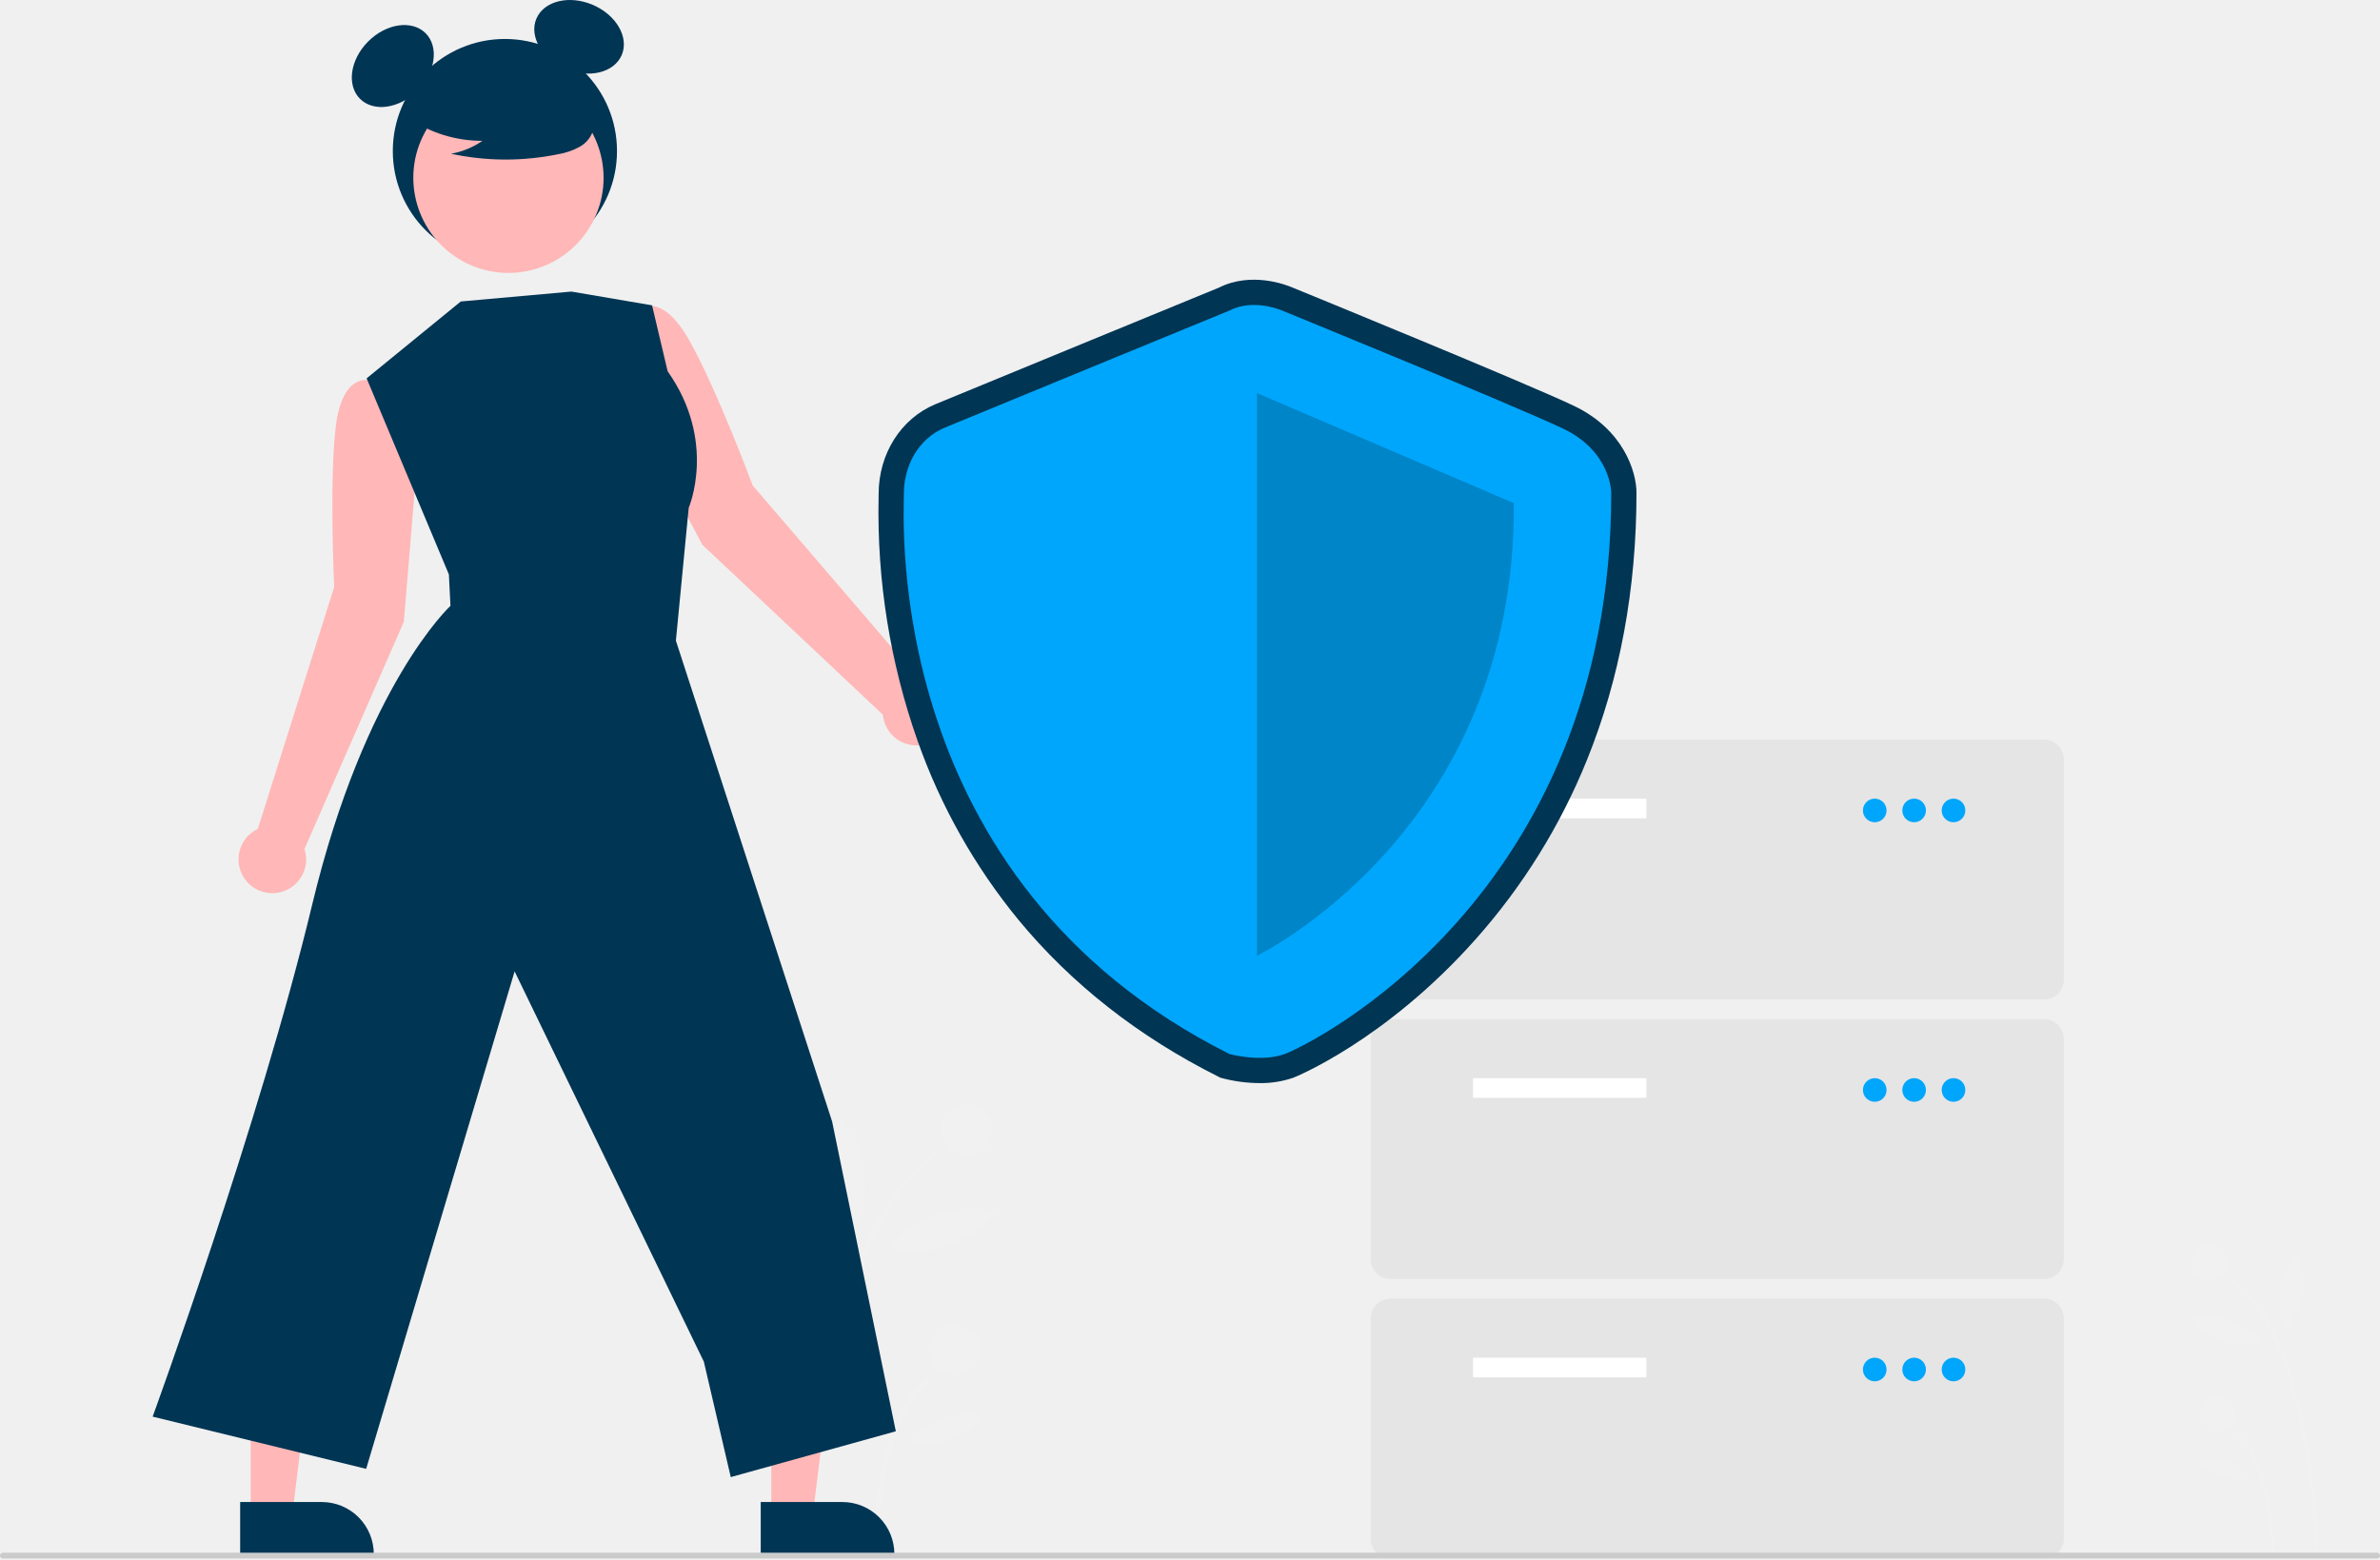
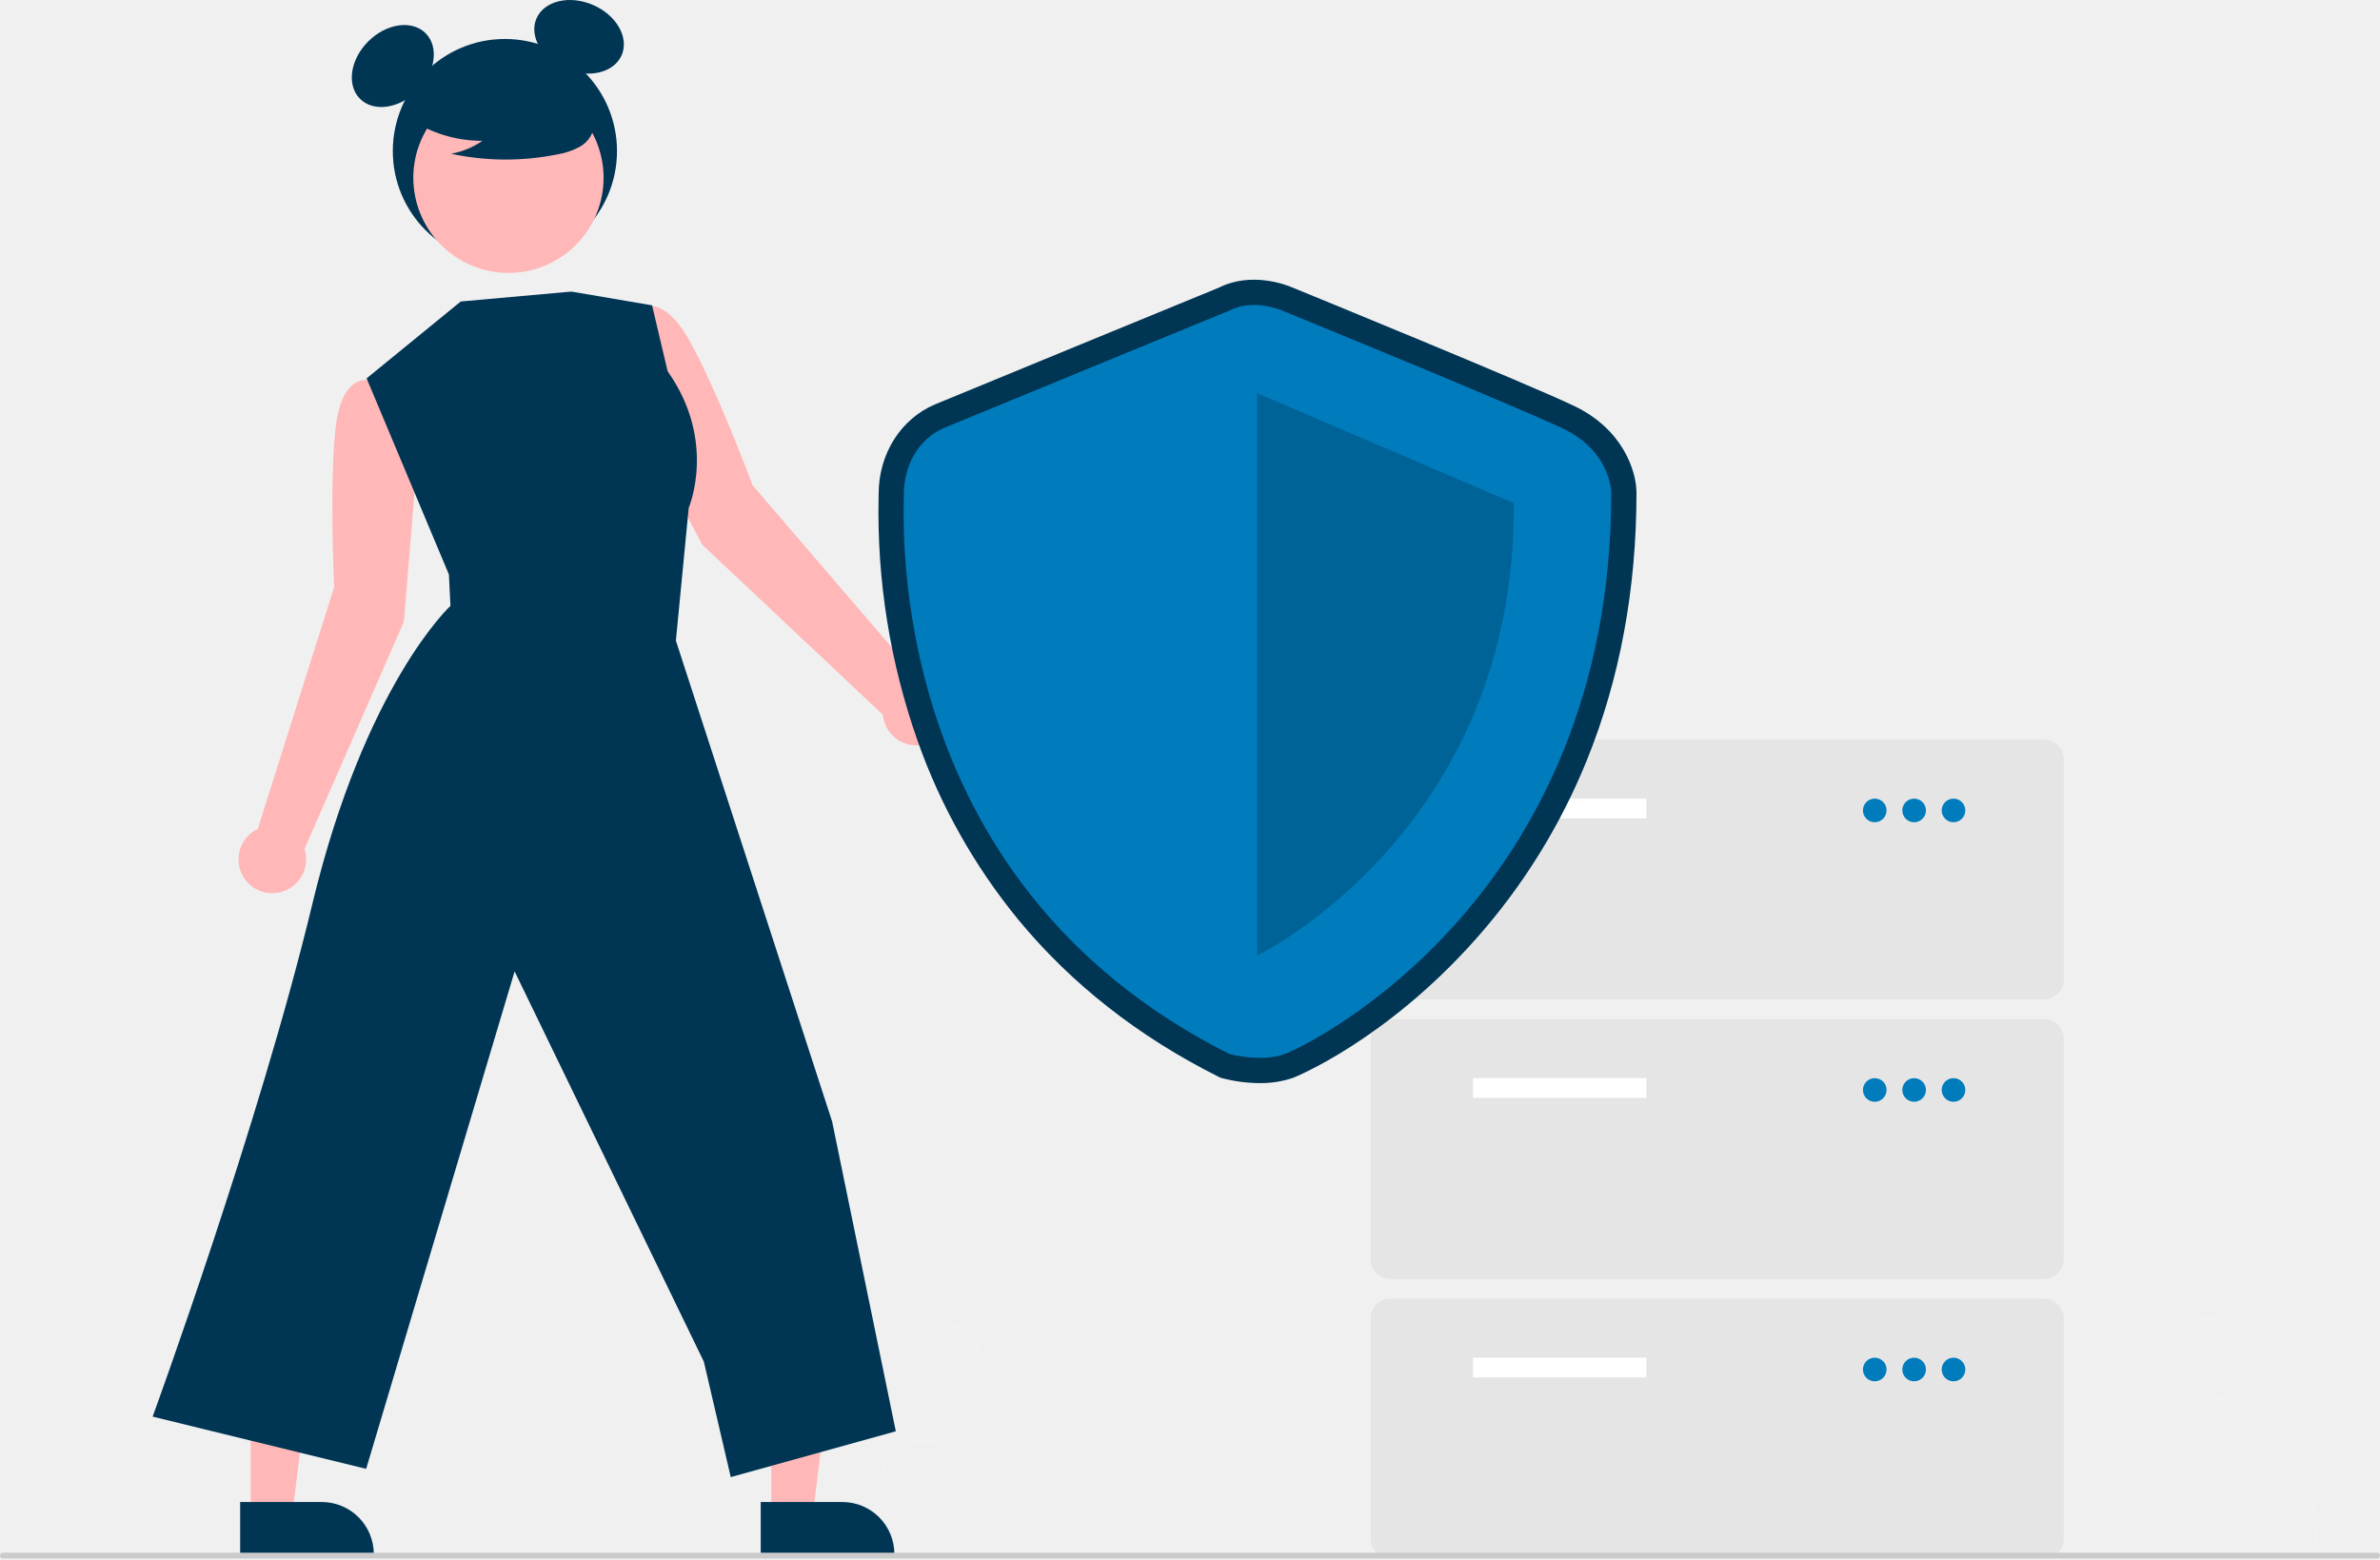
<svg xmlns="http://www.w3.org/2000/svg" width="360" height="236" viewBox="0 0 360 236" fill="none">
  <g clip-path="url(#clip0)">
    <path d="M350.254 235.266L350.787 235.256C350.581 229.32 349.948 223.407 348.892 217.562C346.584 205.048 342.745 196.829 337.483 193.134L337.176 193.571C349.469 202.202 350.247 234.936 350.254 235.266Z" fill="#F1F1F1" />
    <path d="M343.58 235.138L344.114 235.128C344.103 234.537 343.769 220.603 338.284 216.752L337.977 217.189C343.241 220.885 343.578 234.996 343.58 235.138Z" fill="#F1F1F1" />
    <path d="M334.139 193.619C335.613 193.619 336.808 192.424 336.808 190.95C336.808 189.476 335.613 188.281 334.139 188.281C332.665 188.281 331.47 189.476 331.47 190.95C331.47 192.424 332.665 193.619 334.139 193.619Z" fill="#F1F1F1" />
    <path d="M335.461 216.575C336.935 216.575 338.13 215.38 338.13 213.906C338.13 212.432 336.935 211.237 335.461 211.237C333.987 211.237 332.792 212.432 332.792 213.906C332.792 215.38 333.987 216.575 335.461 216.575Z" fill="#F1F1F1" />
    <path d="M344.824 195.219C344.557 197.279 344.835 199.372 345.63 201.29C347.02 199.737 347.931 197.815 348.253 195.756C348.575 193.697 348.295 191.589 347.447 189.686C346.103 191.269 345.199 193.177 344.824 195.219Z" fill="#F1F1F1" />
    <path d="M336.099 203.002C338.08 203.624 340.19 203.715 342.217 203.266C340.93 201.627 339.196 200.395 337.225 199.719C335.254 199.043 333.129 198.951 331.107 199.455C332.432 201.054 334.153 202.277 336.099 203.002V203.002Z" fill="#F1F1F1" />
    <path d="M336.001 223.332C337.389 223.768 338.868 223.831 340.289 223.517C339.387 222.368 338.171 221.505 336.79 221.031C335.408 220.557 333.919 220.493 332.502 220.846C333.43 221.966 334.637 222.824 336.001 223.332V223.332Z" fill="#F1F1F1" />
    <path d="M122.917 235.266L122.142 235.251C122.442 226.635 123.361 218.052 124.893 209.568C128.243 191.405 133.815 179.476 141.453 174.113L141.898 174.747C124.056 187.274 122.926 234.787 122.917 235.266Z" fill="#F1F1F1" />
    <path d="M132.603 235.08L131.828 235.065C131.845 234.207 132.329 213.983 140.291 208.393L140.736 209.027C133.095 214.392 132.607 234.874 132.603 235.08Z" fill="#F1F1F1" />
    <path d="M146.306 174.818C148.446 174.818 150.181 173.083 150.181 170.943C150.181 168.803 148.446 167.069 146.306 167.069C144.167 167.069 142.432 168.803 142.432 170.943C142.432 173.083 144.167 174.818 146.306 174.818Z" fill="#F1F1F1" />
    <path d="M144.388 208.138C146.528 208.138 148.262 206.403 148.262 204.263C148.262 202.123 146.528 200.389 144.388 200.389C142.248 200.389 140.513 202.123 140.513 204.263C140.513 206.403 142.248 208.138 144.388 208.138Z" fill="#F1F1F1" />
    <path d="M130.797 177.14C131.185 180.129 130.782 183.167 129.627 185.951C127.611 183.697 126.289 180.907 125.821 177.919C125.353 174.931 125.759 171.871 126.99 169.108C128.941 171.406 130.253 174.176 130.797 177.14V177.14Z" fill="#F1F1F1" />
    <path d="M143.461 188.435C140.586 189.339 137.524 189.471 134.582 188.819C136.45 186.44 138.966 184.653 141.827 183.671C144.688 182.69 147.772 182.557 150.707 183.288C148.784 185.609 146.286 187.384 143.461 188.435Z" fill="#F1F1F1" />
    <path d="M143.604 217.944C141.589 218.577 139.443 218.67 137.38 218.213C138.69 216.545 140.454 215.292 142.459 214.604C144.464 213.917 146.626 213.823 148.683 214.336C147.335 215.962 145.584 217.207 143.604 217.944Z" fill="#F1F1F1" />
    <path d="M63.056 70.272L61.192 58.867L55.928 57.551C55.928 57.551 51.75 56.264 50.774 64.679C49.797 73.094 50.554 88.805 50.554 88.805L38.998 125.402C38.11 125.824 37.363 126.492 36.846 127.328C36.328 128.163 36.063 129.13 36.081 130.112C36.099 131.095 36.399 132.051 36.947 132.867C37.494 133.683 38.265 134.324 39.167 134.713C40.069 135.102 41.065 135.223 42.034 135.061C43.003 134.899 43.905 134.462 44.631 133.8C45.358 133.139 45.879 132.283 46.132 131.333C46.384 130.384 46.358 129.381 46.055 128.446L61.082 94.069L63.056 70.272Z" fill="#FFB7B7" />
    <path d="M95.065 61.297L92.302 50.075L96.626 46.798C96.626 46.798 99.963 43.974 104.165 51.33C108.367 58.686 113.84 73.433 113.84 73.433L138.838 102.553C139.82 102.593 140.77 102.914 141.573 103.479C142.377 104.045 143.001 104.829 143.37 105.74C143.739 106.65 143.839 107.648 143.655 108.613C143.472 109.579 143.015 110.471 142.338 111.183C141.661 111.895 140.793 112.397 139.839 112.629C138.884 112.86 137.882 112.812 136.954 112.489C136.026 112.166 135.211 111.583 134.606 110.809C134.001 110.035 133.632 109.103 133.543 108.124L106.224 82.407L95.065 61.297Z" fill="#FFB7B7" />
    <path d="M116.668 229.29L122.937 229.289L125.919 205.11L116.667 205.11L116.668 229.29Z" fill="#FFB7B7" />
    <path d="M115.069 227.243L127.415 227.243H127.415C129.502 227.243 131.503 228.072 132.978 229.547C134.453 231.022 135.282 233.023 135.283 235.11V235.366L115.07 235.366L115.069 227.243Z" fill="#003554" />
    <path d="M37.925 229.29L44.193 229.289L47.176 205.11L37.923 205.11L37.925 229.29Z" fill="#FFB7B7" />
    <path d="M36.326 227.243L48.671 227.243H48.671C50.758 227.243 52.759 228.072 54.234 229.547C55.71 231.022 56.539 233.023 56.539 235.11V235.366L36.326 235.366L36.326 227.243Z" fill="#003554" />
    <path d="M76.371 39.806C85.735 39.806 93.326 32.215 93.326 22.851C93.326 13.487 85.735 5.896 76.371 5.896C67.008 5.896 59.417 13.487 59.417 22.851C59.417 32.215 67.008 39.806 76.371 39.806Z" fill="#003554" />
    <path d="M63.137 13.71C65.877 10.97 66.433 7.083 64.378 5.028C62.323 2.974 58.436 3.529 55.696 6.269C52.956 9.008 52.401 12.895 54.456 14.95C56.511 17.005 60.398 16.45 63.137 13.71Z" fill="#003554" />
    <path d="M94.043 8.325C95.184 5.653 93.221 2.253 89.658 0.731C86.095 -0.791 82.281 0.141 81.139 2.813C79.998 5.486 81.961 8.886 85.524 10.408C89.087 11.93 92.901 10.998 94.043 8.325Z" fill="#003554" />
    <path d="M89.535 33.801C93.347 26.828 90.784 18.085 83.811 14.273C76.838 10.461 68.095 13.024 64.283 19.997C60.471 26.97 63.034 35.713 70.007 39.525C76.98 43.337 85.723 40.774 89.535 33.801Z" fill="#FFB7B7" />
    <path d="M61.789 17.848C65.078 20.114 68.98 21.32 72.974 21.305C71.549 22.292 69.928 22.959 68.22 23.26C73.53 24.399 79.018 24.43 84.34 23.351C85.523 23.161 86.664 22.769 87.714 22.192C88.237 21.899 88.693 21.5 89.052 21.021C89.411 20.541 89.665 19.991 89.797 19.406C90.151 17.386 88.576 15.55 86.94 14.313C84.436 12.448 81.547 11.163 78.485 10.551C75.422 9.939 72.262 10.015 69.233 10.775C67.255 11.286 65.273 12.15 63.989 13.738C62.704 15.327 62.323 17.776 63.547 19.412L61.789 17.848Z" fill="#003554" />
    <path d="M69.698 45.611L55.456 57.242L67.9 86.913L68.137 91.66C68.137 91.66 55.219 103.571 47.226 136.843C39.233 170.114 23.09 214.325 23.09 214.325L55.385 222.225L77.84 146.961L106.464 206.008L110.536 223.473L135.501 216.542L125.866 169.674L102.235 96.924L104.175 76.825C104.175 76.825 108.5 66.793 100.987 56.173L98.631 46.193L86.433 44.114L69.698 45.611Z" fill="#003554" />
    <path d="M309.188 151.204H210.309C209.52 151.203 208.763 150.889 208.204 150.331C207.646 149.773 207.332 149.016 207.331 148.226V114.869C207.332 114.08 207.646 113.323 208.204 112.764C208.763 112.206 209.52 111.892 210.309 111.891H309.188C309.978 111.892 310.735 112.206 311.293 112.764C311.851 113.323 312.165 114.08 312.166 114.869V148.226C312.165 149.016 311.851 149.773 311.293 150.331C310.735 150.889 309.978 151.203 309.188 151.204V151.204Z" fill="#E5E5E5" />
    <path d="M249.027 120.826H222.818V123.804H249.027V120.826Z" fill="white" />
-     <path d="M283.575 124.4C284.562 124.4 285.362 123.6 285.362 122.613C285.362 121.626 284.562 120.826 283.575 120.826C282.588 120.826 281.788 121.626 281.788 122.613C281.788 123.6 282.588 124.4 283.575 124.4Z" fill="#00A6FB" />
-     <path d="M289.531 124.4C290.518 124.4 291.318 123.6 291.318 122.613C291.318 121.626 290.518 120.826 289.531 120.826C288.544 120.826 287.744 121.626 287.744 122.613C287.744 123.6 288.544 124.4 289.531 124.4Z" fill="#00A6FB" />
-     <path d="M295.488 124.4C296.475 124.4 297.275 123.6 297.275 122.613C297.275 121.626 296.475 120.826 295.488 120.826C294.501 120.826 293.701 121.626 293.701 122.613C293.701 123.6 294.501 124.4 295.488 124.4Z" fill="#00A6FB" />
+     <path d="M283.575 124.4C284.562 124.4 285.362 123.6 285.362 122.613C285.362 121.626 284.562 120.826 283.575 120.826C282.588 120.826 281.788 121.626 281.788 122.613C281.788 123.6 282.588 124.4 283.575 124.4Z" fill="#007cbd" />
+     <path d="M289.531 124.4C290.518 124.4 291.318 123.6 291.318 122.613C291.318 121.626 290.518 120.826 289.531 120.826C288.544 120.826 287.744 121.626 287.744 122.613C287.744 123.6 288.544 124.4 289.531 124.4Z" fill="#007cbd" />
+     <path d="M295.488 124.4C296.475 124.4 297.275 123.6 297.275 122.613C297.275 121.626 296.475 120.826 295.488 120.826C294.501 120.826 293.701 121.626 293.701 122.613C293.701 123.6 294.501 124.4 295.488 124.4Z" fill="#007cbd" />
    <path d="M309.188 193.495H210.309C209.52 193.494 208.763 193.18 208.204 192.622C207.646 192.064 207.332 191.307 207.331 190.517V157.16C207.332 156.371 207.646 155.614 208.204 155.055C208.763 154.497 209.52 154.183 210.309 154.182H309.188C309.978 154.183 310.735 154.497 311.293 155.055C311.851 155.614 312.165 156.371 312.166 157.16V190.517C312.165 191.307 311.851 192.064 311.293 192.622C310.735 193.18 309.978 193.494 309.188 193.495V193.495Z" fill="#E5E5E5" />
    <path d="M249.027 163.117H222.818V166.095H249.027V163.117Z" fill="white" />
-     <path d="M283.575 166.691C284.562 166.691 285.362 165.891 285.362 164.904C285.362 163.917 284.562 163.117 283.575 163.117C282.588 163.117 281.788 163.917 281.788 164.904C281.788 165.891 282.588 166.691 283.575 166.691Z" fill="#00A6FB" />
-     <path d="M289.531 166.691C290.518 166.691 291.318 165.891 291.318 164.904C291.318 163.917 290.518 163.117 289.531 163.117C288.544 163.117 287.744 163.917 287.744 164.904C287.744 165.891 288.544 166.691 289.531 166.691Z" fill="#00A6FB" />
-     <path d="M295.488 166.691C296.475 166.691 297.275 165.891 297.275 164.904C297.275 163.917 296.475 163.117 295.488 163.117C294.501 163.117 293.701 163.917 293.701 164.904C293.701 165.891 294.501 166.691 295.488 166.691Z" fill="#00A6FB" />
+     <path d="M283.575 166.691C284.562 166.691 285.362 165.891 285.362 164.904C285.362 163.917 284.562 163.117 283.575 163.117C282.588 163.117 281.788 163.917 281.788 164.904C281.788 165.891 282.588 166.691 283.575 166.691Z" fill="#007cbd" />
+     <path d="M289.531 166.691C290.518 166.691 291.318 165.891 291.318 164.904C291.318 163.917 290.518 163.117 289.531 163.117C288.544 163.117 287.744 163.917 287.744 164.904C287.744 165.891 288.544 166.691 289.531 166.691Z" fill="#007cbd" />
+     <path d="M295.488 166.691C296.475 166.691 297.275 165.891 297.275 164.904C297.275 163.917 296.475 163.117 295.488 163.117C294.501 163.117 293.701 163.917 293.701 164.904C293.701 165.891 294.501 166.691 295.488 166.691Z" fill="#007cbd" />
    <path d="M309.188 235.787H210.309C209.52 235.786 208.763 235.472 208.204 234.914C207.646 234.355 207.332 233.598 207.331 232.809V199.452C207.332 198.662 207.646 197.905 208.204 197.347C208.763 196.789 209.52 196.475 210.309 196.474H309.188C309.978 196.475 310.735 196.789 311.293 197.347C311.851 197.905 312.165 198.662 312.166 199.452V232.809C312.165 233.598 311.851 234.355 311.293 234.914C310.735 235.472 309.978 235.786 309.188 235.787Z" fill="#E5E5E5" />
    <path d="M249.027 205.409H222.818V208.387H249.027V205.409Z" fill="white" />
-     <path d="M283.575 208.983C284.562 208.983 285.362 208.183 285.362 207.196C285.362 206.209 284.562 205.409 283.575 205.409C282.588 205.409 281.788 206.209 281.788 207.196C281.788 208.183 282.588 208.983 283.575 208.983Z" fill="#00A6FB" />
-     <path d="M289.531 208.983C290.518 208.983 291.318 208.183 291.318 207.196C291.318 206.209 290.518 205.409 289.531 205.409C288.544 205.409 287.744 206.209 287.744 207.196C287.744 208.183 288.544 208.983 289.531 208.983Z" fill="#00A6FB" />
-     <path d="M295.488 208.983C296.475 208.983 297.275 208.183 297.275 207.196C297.275 206.209 296.475 205.409 295.488 205.409C294.501 205.409 293.701 206.209 293.701 207.196C293.701 208.183 294.501 208.983 295.488 208.983Z" fill="#00A6FB" />
+     <path d="M283.575 208.983C284.562 208.983 285.362 208.183 285.362 207.196C285.362 206.209 284.562 205.409 283.575 205.409C282.588 205.409 281.788 206.209 281.788 207.196C281.788 208.183 282.588 208.983 283.575 208.983Z" fill="#007cbd" />
+     <path d="M289.531 208.983C290.518 208.983 291.318 208.183 291.318 207.196C291.318 206.209 290.518 205.409 289.531 205.409C288.544 205.409 287.744 206.209 287.744 207.196C287.744 208.183 288.544 208.983 289.531 208.983Z" fill="#007cbd" />
+     <path d="M295.488 208.983C296.475 208.983 297.275 208.183 297.275 207.196C297.275 206.209 296.475 205.409 295.488 205.409C294.501 205.409 293.701 206.209 293.701 207.196C293.701 208.183 294.501 208.983 295.488 208.983Z" fill="#007cbd" />
    <path d="M190.534 163.863C188.651 163.857 186.776 163.615 184.953 163.141L184.593 163.042L184.26 162.875C172.21 156.834 162.045 148.854 154.045 139.157C147.424 131.083 142.261 121.915 138.79 112.067C134.638 100.276 132.641 87.835 132.894 75.337C132.899 75.075 132.903 74.873 132.903 74.733C132.903 68.658 136.275 63.327 141.494 61.153C145.488 59.488 181.754 44.593 184.374 43.516C189.309 41.044 194.574 43.107 195.416 43.468C197.306 44.241 230.832 57.953 238.076 61.403C245.543 64.959 247.535 71.346 247.535 74.559C247.535 89.108 245.015 102.705 240.046 114.973C236.033 124.903 230.344 134.07 223.229 142.075C209.501 157.524 195.77 163 195.637 163.049C193.996 163.613 192.269 163.889 190.534 163.863V163.863ZM187.305 155.864C188.495 156.131 191.236 156.532 193.023 155.88C195.292 155.052 206.785 149.092 217.525 137.006C232.364 120.307 239.894 99.315 239.905 74.613C239.878 74.113 239.523 70.543 234.796 68.293C227.691 64.909 192.844 50.661 192.493 50.517L192.397 50.476C191.667 50.17 189.342 49.526 187.74 50.365L187.42 50.515C187.031 50.674 148.535 66.486 144.429 68.196C141.557 69.393 140.533 72.358 140.533 74.733C140.533 74.906 140.529 75.159 140.523 75.485C140.195 92.387 144.106 133.978 187.305 155.864Z" fill="#003554" />
-     <path d="M185.97 46.985C185.97 46.985 147.124 62.94 142.961 64.674C138.799 66.408 136.718 70.57 136.718 74.733C136.718 78.895 133.597 133.205 185.97 159.464C185.97 159.464 190.724 160.779 194.33 159.464C197.936 158.149 243.72 135.951 243.72 74.559C243.72 74.559 243.72 68.316 236.436 64.847C229.152 61.379 193.937 46.985 193.937 46.985C193.937 46.985 189.612 45.077 185.97 46.985Z" fill="#00A6FB" />
+     <path d="M185.97 46.985C185.97 46.985 147.124 62.94 142.961 64.674C138.799 66.408 136.718 70.57 136.718 74.733C136.718 78.895 133.597 133.205 185.97 159.464C185.97 159.464 190.724 160.779 194.33 159.464C197.936 158.149 243.72 135.951 243.72 74.559C243.72 74.559 243.72 68.316 236.436 64.847C229.152 61.379 193.937 46.985 193.937 46.985C193.937 46.985 189.612 45.077 185.97 46.985Z" fill="#007cbd" />
    <path opacity="0.2" d="M190.132 59.472V144.585C190.132 144.585 229.326 125.719 228.979 76.12L190.132 59.472Z" fill="black" />
    <path d="M359.564 235.787H0.436C0.32 235.787 0.209 235.741 0.128 235.659C0.046 235.577 0 235.466 0 235.351C0 235.235 0.046 235.124 0.128 235.043C0.209 234.961 0.32 234.915 0.436 234.915H359.564C359.68 234.915 359.791 234.961 359.872 235.043C359.954 235.124 360 235.235 360 235.351C360 235.466 359.954 235.577 359.872 235.659C359.791 235.741 359.68 235.787 359.564 235.787Z" fill="#CBCBCB" />
  </g>
  <defs>
    <clipPath id="clip0">
      <rect width="360" height="235.787" fill="white" />
    </clipPath>
  </defs>
</svg>
